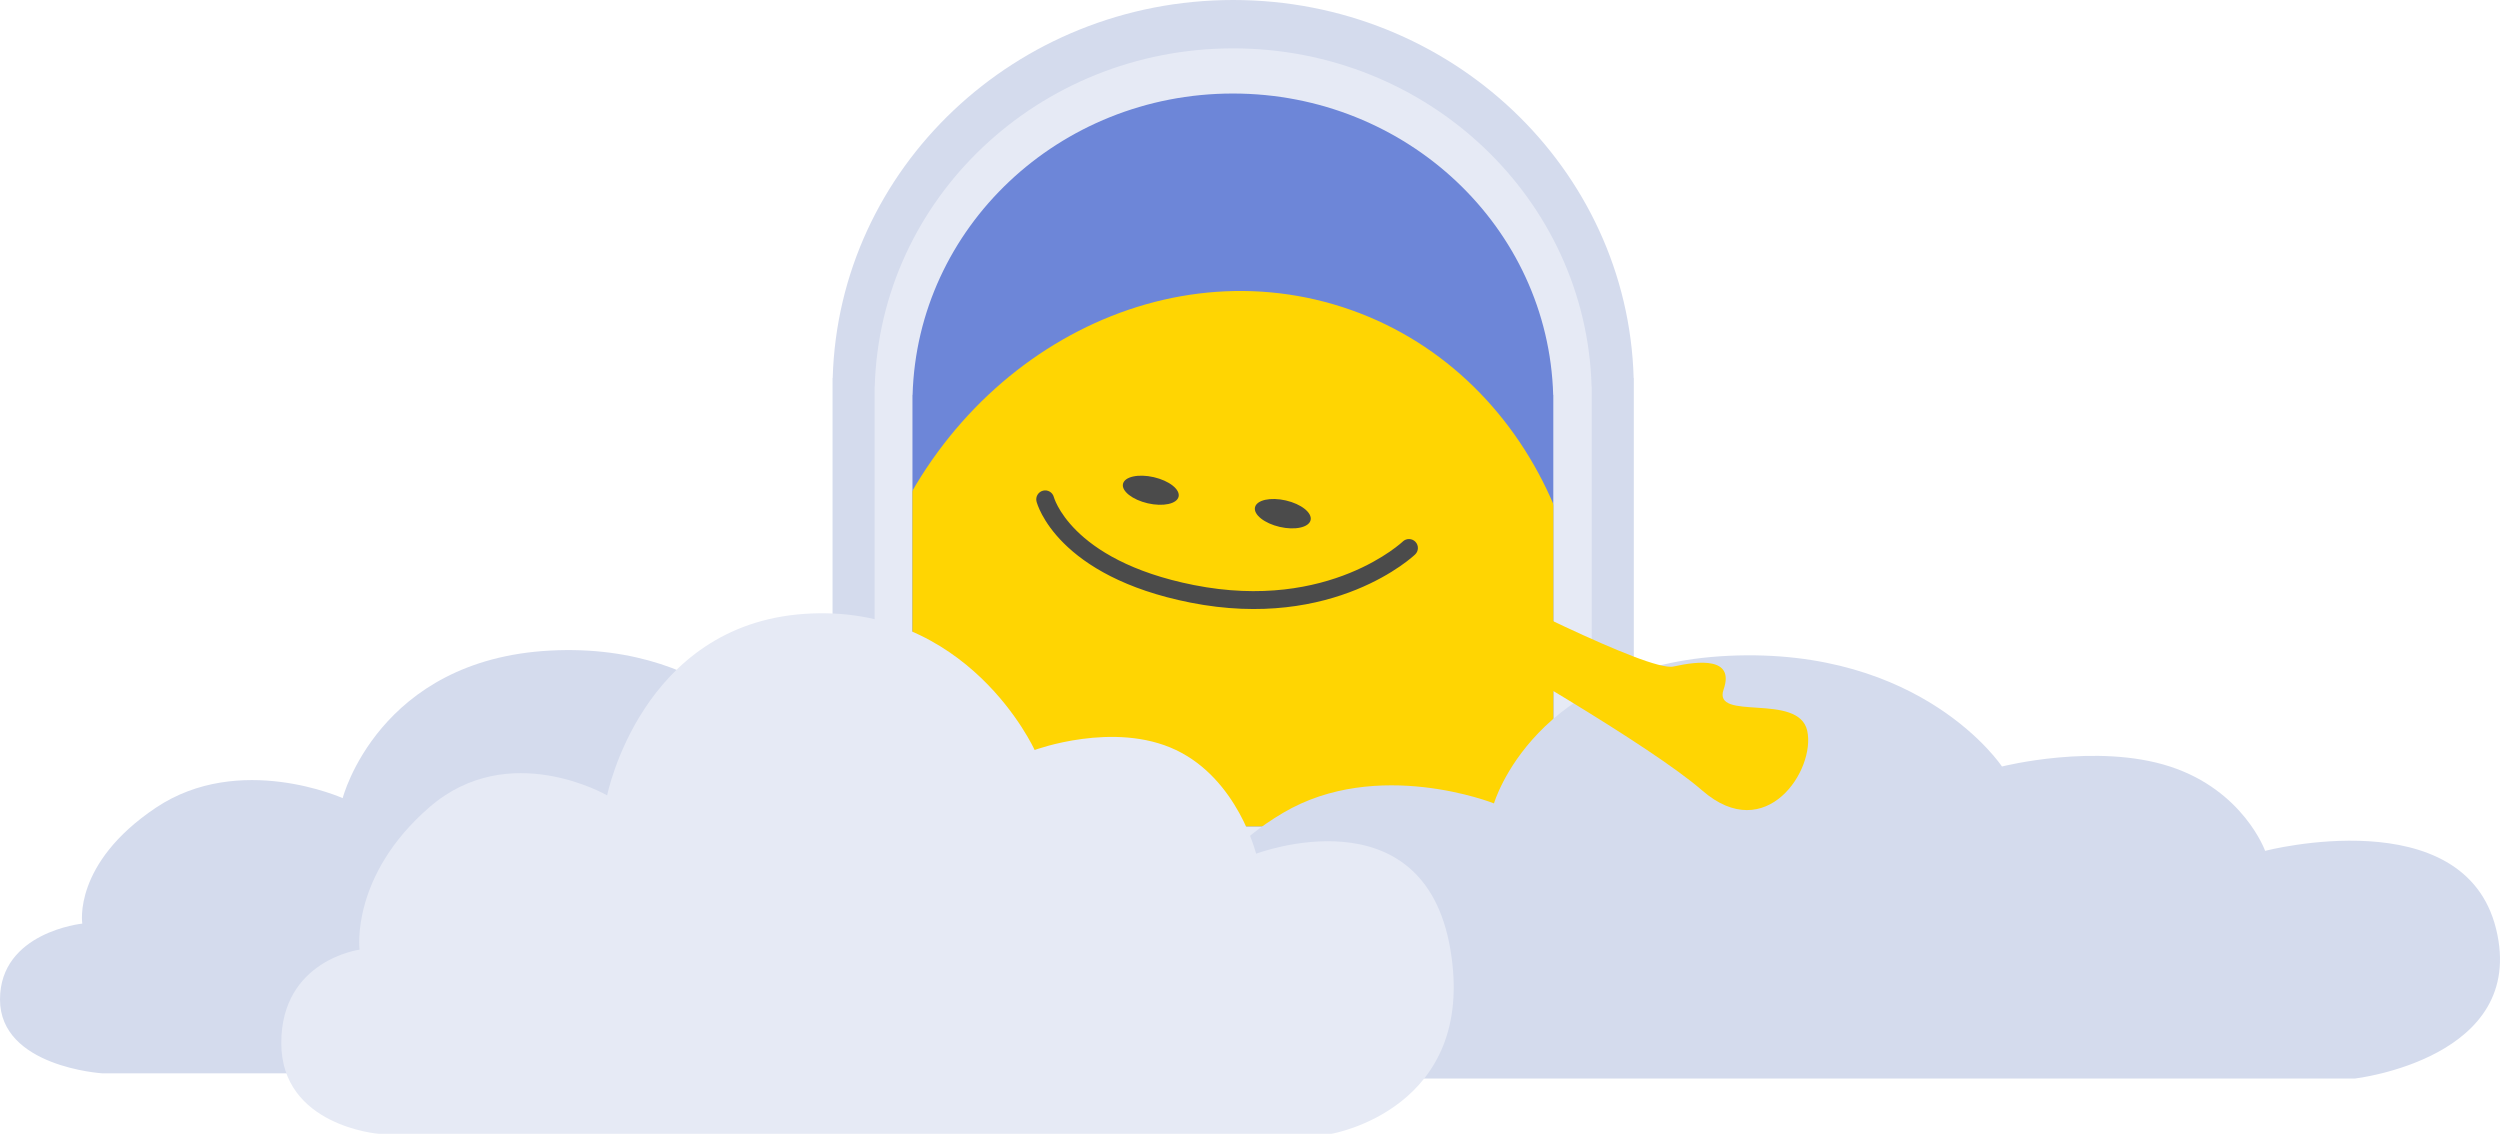
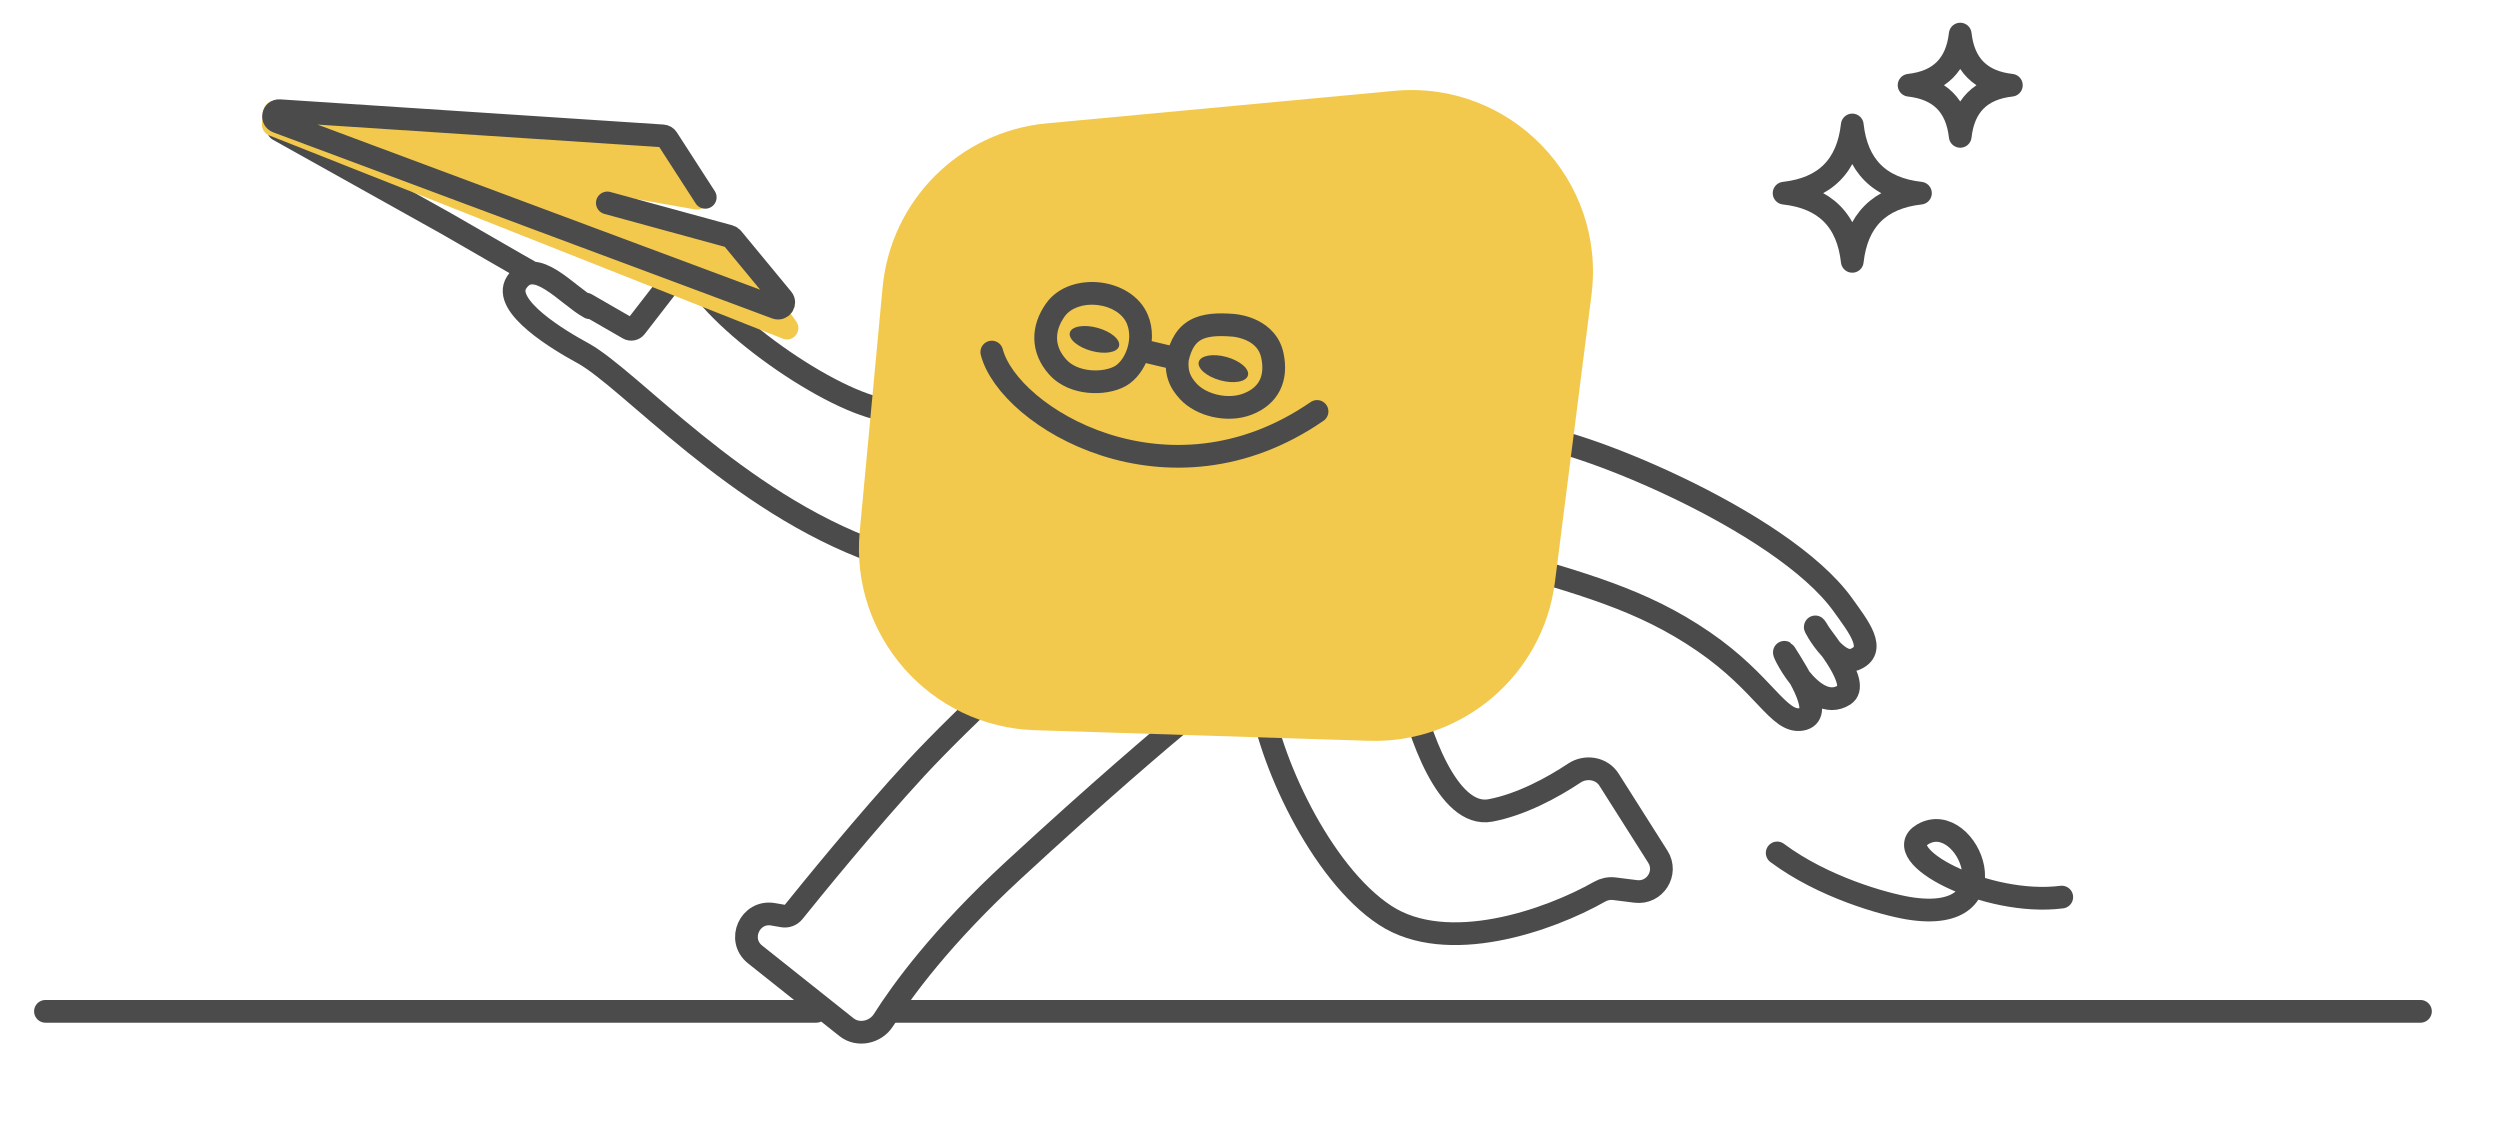
- <svg xmlns="http://www.w3.org/2000/svg" width="320" height="146" viewBox="0 0 320 146" fill="none">
-   <path d="M157.847 0C185.691 0 208.352 21.538 209.108 48.383H209.128V117.636H106.566V48.383H106.586C107.342 21.538 130.003 0 157.847 0Z" fill="#D4DBED" />
-   <path d="M157.846 6.191C182.767 6.191 203.049 25.462 203.725 49.482H203.743V111.445H111.949V49.482H111.967C112.643 25.462 132.925 6.191 157.846 6.191Z" fill="#E6EAF5" />
-   <path d="M157.809 11.971C180.079 11.971 198.204 29.144 198.808 50.549H198.824V105.768H116.795V50.549H116.811C117.415 29.144 135.539 11.971 157.809 11.971Z" fill="#6D86D8" />
-   <mask id="mask0_857_2290" style="mask-type:alpha" maskUnits="userSpaceOnUse" x="116" y="11" width="83" height="95">
-     <path d="M157.809 11.971C180.079 11.971 198.204 29.144 198.808 50.549H198.824V105.768H116.795V50.549H116.811C117.415 29.144 135.539 11.971 157.809 11.971Z" fill="#0000DA" />
-   </mask>
-   <g mask="url(#mask0_857_2290)">
-     <ellipse cx="156.094" cy="88.021" rx="46.41" ry="51.195" transform="rotate(17.9105 156.094 88.0212)" fill="#FFD502" />
-     <path d="M179.555 69.315C180.012 68.878 180.737 68.894 181.174 69.351C181.611 69.808 181.595 70.533 181.138 70.97L180.347 70.142C181.115 70.946 181.137 70.969 181.137 70.97C181.137 70.971 181.136 70.971 181.136 70.972C181.135 70.973 181.134 70.974 181.133 70.975C181.13 70.977 181.127 70.98 181.124 70.983C181.116 70.99 181.107 70.999 181.095 71.01C181.07 71.032 181.037 71.063 180.993 71.102C180.906 71.18 180.78 71.288 180.616 71.424C180.289 71.694 179.808 72.068 179.177 72.502C177.916 73.369 176.053 74.478 173.616 75.468C168.733 77.454 161.567 78.957 152.37 77.133C143.9 75.453 138.985 72.337 136.172 69.544C134.77 68.152 133.905 66.855 133.386 65.885C133.127 65.4 132.954 64.998 132.844 64.708C132.789 64.563 132.75 64.445 132.723 64.359C132.709 64.316 132.699 64.281 132.691 64.255C132.687 64.241 132.684 64.23 132.682 64.221C132.681 64.216 132.68 64.212 132.679 64.209C132.678 64.207 132.678 64.205 132.677 64.204C132.677 64.203 132.677 64.202 132.677 64.202C132.677 64.201 132.698 64.194 133.786 63.917L132.676 64.2C132.52 63.587 132.89 62.964 133.503 62.808C134.113 62.652 134.733 63.018 134.892 63.626L134.894 63.63C134.895 63.637 134.9 63.652 134.907 63.674C134.921 63.719 134.946 63.794 134.985 63.896C135.062 64.1 135.194 64.412 135.404 64.805C135.824 65.589 136.556 66.699 137.785 67.919C140.236 70.352 144.724 73.283 152.816 74.887C161.526 76.615 168.237 75.184 172.754 73.348C175.017 72.428 176.735 71.403 177.88 70.616C178.452 70.222 178.88 69.888 179.161 69.657C179.301 69.541 179.405 69.451 179.471 69.393C179.504 69.363 179.527 69.342 179.541 69.329C179.548 69.322 179.553 69.317 179.555 69.315Z" fill="#4B4B4B" />
-     <path d="M101.416 67.617C102.549 70.368 121.139 80.078 124.973 82.328L123.503 88.182C114.775 83.916 95.443 74.914 87.934 73.029C78.549 70.672 82.47 61.036 86.661 59.299C90.852 57.562 93.694 67.609 95.994 64.431C98.293 61.254 100.283 64.865 101.416 67.617Z" fill="#FFD502" />
-     <path d="M220.562 68.344C219.015 70.886 199.141 77.586 195.004 79.212L195.545 85.223C204.83 82.367 225.328 76.481 233.038 75.787C242.676 74.919 240.302 64.79 236.432 62.422C232.562 60.054 228.192 69.537 226.414 66.04C224.637 62.544 222.109 65.801 220.562 68.344Z" fill="#FFD502" />
-     <ellipse cx="164.2" cy="65.752" rx="3.652" ry="1.738" transform="rotate(12.9725 164.2 65.7516)" fill="#4B4B4B" />
-     <ellipse cx="147.302" cy="62.751" rx="3.652" ry="1.717" transform="rotate(12.9725 147.302 62.7512)" fill="#4B4B4B" />
-   </g>
-   <path d="M141.662 128.609C141.662 137.246 156.44 138.055 156.44 138.055H301.419C301.419 138.055 323.584 135.491 319.498 118.894C315.412 102.296 289.936 108.908 289.936 108.908C289.936 108.908 287.164 101.179 277.748 98.112C268.332 95.046 256.251 98.112 256.251 98.112C256.251 98.112 246.125 82.784 221.253 83.943C196.381 85.103 191.229 102.835 191.229 102.835C191.229 102.835 176.305 96.898 164.225 104.05C152.144 111.202 153.565 118.894 153.565 118.894C153.565 118.894 141.662 119.973 141.662 128.609Z" fill="#D4DBED" />
-   <path d="M0 127.937C-5.3247e-05 136.574 13.078 137.384 13.078 137.384H141.37C141.37 137.384 160.984 134.82 157.368 118.222C153.752 101.624 131.209 108.236 131.209 108.236C131.209 108.236 128.755 100.507 120.423 97.441C112.091 94.374 101.401 97.441 101.401 97.441C101.401 97.441 92.44 82.112 70.43 83.272C48.421 84.431 43.862 102.163 43.862 102.163C43.862 102.163 30.656 96.226 19.966 103.378C9.275 110.53 10.533 118.222 10.533 118.222C10.533 118.222 5.32474e-05 119.301 0 127.937Z" fill="#D4DBED" />
-   <path d="M36.004 133.506C36.004 144.127 48.44 145.123 48.44 145.123H170.441C170.441 145.123 189.093 141.969 185.654 121.557C182.216 101.145 160.778 109.277 160.778 109.277C160.778 109.277 158.445 99.771 150.522 96C142.598 92.229 132.432 96 132.432 96C132.432 96 123.91 77.15 102.98 78.575C82.05 80 77.715 101.809 77.715 101.809C77.715 101.809 65.156 94.507 54.99 103.302C44.824 112.098 46.02 121.557 46.02 121.557C46.02 121.557 36.004 122.885 36.004 133.506Z" fill="#E6EAF5" />
-   <path d="M214.212 85.312C210.955 86.035 190.1 75.168 185.572 73.085L181.132 78.191C190.653 83.482 211.333 95.486 217.883 101.182C226.071 108.302 232.417 98.515 231.327 93.546C230.236 88.577 219.173 92.409 220.62 88.256C222.067 84.102 217.47 84.588 214.212 85.312Z" fill="#FFD502" />
+ <svg xmlns="http://www.w3.org/2000/svg" width="220" height="100" viewBox="0 0 220 100" fill="none">
+   <path d="M210 50C210 77.614 165.228 100 110 100C54.772 100 10 77.614 10 50C10 22.386 54.772 0 110 0C165.228 0 210 22.386 210 50Z" fill="url(#paint0_radial_949_2560)" />
+   <path d="M77.129 48.598C64.768 44.185 55.427 33.318 51.26 31.057C49.295 29.991 44.118 26.936 45.459 24.862C47.042 22.412 49.924 26.011 51.887 27.076M60.934 24.044C63.283 28.624 74.049 35.989 78.543 36.138" stroke="#4B4B4B" stroke-width="2" stroke-linecap="round" />
+   <path d="M130.912 48.941C139.298 51.379 144.482 52.74 149.897 56.447C155.286 60.137 156.498 63.65 158.523 63.306C160.548 62.962 158.35 59.477 157.1 57.5C156.487 56.53 159.416 62.982 162.284 61.158C163.788 60.202 160.453 56.308 160.073 55.666C158.835 53.575 161.314 58.749 163.166 58.046C165.264 57.249 163.51 55.096 162.188 53.246C156.785 45.675 137.918 38.161 134.237 38.365" stroke="#4B4B4B" stroke-width="2" stroke-linecap="round" />
+   <path d="M68.037 80.459L68.889 80.607C69.249 80.67 69.612 80.535 69.841 80.25C71.228 78.524 76.285 72.285 80.626 67.588C84.892 62.971 93.023 55.557 95.529 53.291C95.944 52.916 96.583 52.959 96.948 53.383L104.298 61.899C104.666 62.326 104.612 62.973 104.178 63.333C102.241 64.942 96.858 69.488 89.181 76.575C82.863 82.407 79.399 87.153 77.745 89.768C77.052 90.864 75.504 91.198 74.49 90.39L66.449 83.994C64.828 82.704 65.996 80.103 68.037 80.459Z" stroke="#4B4B4B" stroke-width="2" stroke-linecap="round" />
+   <path d="M123.969 60.415C124.789 64.345 127.374 72.028 131.158 71.318C133.853 70.812 136.624 69.309 138.536 68.035C139.542 67.365 140.946 67.589 141.593 68.61L145.89 75.391C146.795 76.819 145.629 78.656 143.951 78.445L142.053 78.207C141.603 78.151 141.151 78.25 140.757 78.474C136.256 81.031 127.345 84.116 121.894 80.55C116.189 76.817 111.533 66.602 110.895 61.056" stroke="#4B4B4B" stroke-width="2" stroke-linecap="round" />
+   <path d="M78.394 88.998L213 88.998" stroke="#4B4B4B" stroke-width="2" stroke-linecap="round" />
+   <path d="M4 88.998L71.824 88.998" stroke="#4B4B4B" stroke-width="2" stroke-linecap="round" />
+   <path d="M77.669 25.293C78.386 17.635 84.451 11.571 92.109 10.855L122.69 7.996C132.889 7.042 141.344 15.785 140.051 25.946L136.835 51.218C135.794 59.402 128.701 65.452 120.456 65.19L91.079 64.258C81.859 63.966 74.796 55.958 75.656 46.774L77.669 25.293Z" fill="#F2C94D" />
+   <path d="M87.277 30.982C88.767 36.734 102.813 45.237 115.9 36.207" stroke="#4B4B4B" stroke-width="2" stroke-linecap="round" />
+   <path d="M92.862 27.288L93.68 27.862L92.862 27.288ZM100.089 28.099L99.164 28.484V28.484L100.089 28.099ZM98.569 33.106L99.053 33.98V33.98L98.569 33.106ZM93.08 32.298L93.825 31.63V31.63L93.08 32.298ZM108.534 28.625L108.618 27.629L108.534 28.625ZM111.971 31.287L110.992 31.494L111.971 31.287ZM109.788 35.56L110.147 36.492V36.492L109.788 35.56ZM104.585 34.455L105.318 33.773V33.773L104.585 34.455ZM92.862 27.288L93.68 27.862C94.215 27.102 95.325 26.7 96.565 26.84C97.805 26.98 98.805 27.621 99.164 28.484L100.089 28.099L101.013 27.714C100.286 25.966 98.488 25.045 96.794 24.854C95.1 24.663 93.139 25.16 92.044 26.714L92.862 27.288ZM100.089 28.099L99.164 28.484C99.446 29.161 99.43 29.971 99.181 30.715C98.926 31.475 98.48 32.014 98.085 32.232L98.569 33.106L99.053 33.98C100.008 33.451 100.715 32.43 101.078 31.346C101.448 30.245 101.516 28.925 101.013 27.714L100.089 28.099ZM98.569 33.106L98.085 32.232C97.621 32.489 96.814 32.661 95.942 32.575C95.079 32.491 94.311 32.171 93.825 31.63L93.08 32.298L92.335 32.967C93.253 33.988 94.551 34.448 95.743 34.565C96.925 34.68 98.16 34.475 99.053 33.98L98.569 33.106ZM93.08 32.298L93.825 31.63C93.262 31.003 93.033 30.375 93.019 29.782C93.006 29.18 93.213 28.524 93.68 27.862L92.862 27.288L92.044 26.714C91.382 27.655 90.993 28.721 91.019 29.831C91.044 30.951 91.489 32.026 92.335 32.967L93.08 32.298ZM99.912 30.706C99.679 31.678 99.679 31.678 99.679 31.678C99.679 31.678 99.679 31.678 99.679 31.678C99.68 31.678 99.679 31.678 99.679 31.678C99.68 31.678 99.68 31.678 99.681 31.678C99.682 31.679 99.683 31.679 99.686 31.68C99.69 31.681 99.696 31.682 99.705 31.684C99.722 31.688 99.746 31.694 99.779 31.702C99.843 31.717 99.937 31.739 100.054 31.767C100.288 31.822 100.615 31.9 100.987 31.988C101.731 32.164 102.656 32.384 103.378 32.555L103.611 31.582L103.844 30.61C103.122 30.439 102.197 30.22 101.453 30.043C101.081 29.955 100.754 29.878 100.52 29.822C100.403 29.794 100.309 29.772 100.244 29.757C100.212 29.749 100.187 29.743 100.17 29.739C100.162 29.737 100.156 29.736 100.151 29.735C100.149 29.734 100.148 29.734 100.146 29.734C100.146 29.733 100.146 29.733 100.145 29.733C100.145 29.733 100.145 29.733 100.145 29.733C100.145 29.733 100.145 29.733 100.145 29.733C100.145 29.733 100.145 29.733 100.145 29.733C100.145 29.733 100.145 29.733 99.912 30.706ZM103.611 31.582L104.588 31.799C104.848 30.639 105.251 30.154 105.707 29.904C106.233 29.616 107.06 29.508 108.451 29.622L108.534 28.625L108.618 27.629C107.162 27.511 105.822 27.563 104.747 28.152C103.602 28.779 102.967 29.888 102.635 31.366L103.611 31.582ZM108.534 28.625L108.451 29.622C108.633 29.636 109.229 29.716 109.805 30.011C110.358 30.294 110.833 30.737 110.992 31.494L111.971 31.287L112.95 31.08C112.633 29.569 111.64 28.702 110.72 28.232C109.823 27.773 108.939 27.656 108.618 27.629L108.534 28.625ZM111.971 31.287L110.992 31.494C111.167 32.329 111.087 32.973 110.851 33.451C110.62 33.917 110.186 34.335 109.428 34.628L109.788 35.56L110.147 36.492C111.288 36.051 112.154 35.325 112.645 34.334C113.13 33.354 113.192 32.229 112.95 31.08L111.971 31.287ZM109.788 35.56L109.428 34.628C108.759 34.886 107.945 34.917 107.162 34.74C106.372 34.562 105.711 34.195 105.318 33.773L104.585 34.455L103.852 35.137C104.577 35.915 105.628 36.444 106.716 36.69C107.81 36.937 109.039 36.92 110.147 36.492L109.788 35.56ZM104.585 34.455L105.318 33.773C104.983 33.414 104.8 33.109 104.699 32.813C104.599 32.517 104.559 32.164 104.607 31.678L103.611 31.582L102.615 31.487C102.548 32.179 102.59 32.829 102.803 33.457C103.016 34.086 103.377 34.628 103.852 35.137L104.585 34.455Z" fill="#4B4B4B" />
+   <path d="M109.819 33.041C109.661 33.607 108.565 33.797 107.37 33.466C106.175 33.135 105.335 32.408 105.493 31.842C105.651 31.277 106.748 31.087 107.942 31.418C109.137 31.749 109.978 32.475 109.819 33.041Z" fill="#4B4B4B" />
+   <path d="M98.475 30.465C98.319 31.023 97.224 31.208 96.029 30.877C94.834 30.546 93.993 29.825 94.149 29.266C94.305 28.707 95.4 28.522 96.595 28.853C97.79 29.184 98.631 29.906 98.475 30.465Z" fill="#4B4B4B" />
+   <path d="M59.831 23.76L55.944 28.783C55.791 28.981 55.516 29.035 55.299 28.911L51.587 26.771M24.496 11.422L39.315 19.7L45.451 23.236L46.45 23.8" stroke="#4B4B4B" stroke-width="2" stroke-linecap="round" />
+   <path d="M58.179 11.995L24.217 9.356C23.95 9.335 23.713 9.529 23.682 9.795L23.549 10.921C23.522 11.147 23.65 11.362 23.861 11.445L69.073 29.339C69.536 29.522 69.953 28.99 69.664 28.584L64.289 21.018C64.225 20.927 64.132 20.861 64.026 20.829L44.891 15.065L61.253 17.937C61.682 18.012 61.996 17.539 61.759 17.173L58.56 12.222C58.475 12.091 58.334 12.007 58.179 11.995Z" fill="#F2C94D" stroke="#F2C94D" stroke-linecap="round" stroke-linejoin="round" />
+   <path d="M62.062 17.365L58.719 12.185C58.634 12.053 58.49 11.968 58.332 11.958L24.603 9.742C24.029 9.705 23.856 10.509 24.396 10.71L68.294 27.083C68.773 27.262 69.18 26.691 68.854 26.297L64.448 20.961C64.383 20.881 64.294 20.824 64.195 20.797L53.445 17.858" stroke="#4B4B4B" stroke-width="2" stroke-linecap="round" stroke-linejoin="round" />
+   <path d="M181.435 78.944C174.839 79.788 166.059 75.225 169.222 73.405C173.163 71.139 177.441 81.475 167.95 79.924C165.788 79.561 160.449 78.081 156.392 75.058" stroke="#4B4B4B" stroke-width="2" stroke-linecap="round" />
+   <path d="M157 16.998C160.6 16.598 162.6 14.598 163 10.998C163.4 14.598 165.4 16.598 169 16.998C165.4 17.398 163.4 19.398 163 22.998C162.6 19.398 160.6 17.398 157 16.998Z" stroke="#4B4B4B" stroke-width="2" stroke-linecap="round" stroke-linejoin="round" />
+   <path d="M168 7.5C170.7 7.2 172.2 5.7 172.5 3C172.8 5.7 174.3 7.2 177 7.5C174.3 7.8 172.8 9.3 172.5 12C172.2 9.3 170.7 7.8 168 7.5Z" stroke="#4B4B4B" stroke-width="2" stroke-linecap="round" stroke-linejoin="round" />
+   <defs>
+     <radialGradient id="paint0_radial_949_2560" cx="0" cy="0" r="1" gradientUnits="userSpaceOnUse" gradientTransform="translate(110 50) rotate(90) scale(47.0833 94.1667)">
+       <stop stop-color="white" stop-opacity="0.8" />
+       <stop offset="1" stop-color="white" stop-opacity="0" />
+     </radialGradient>
+   </defs>
</svg>
